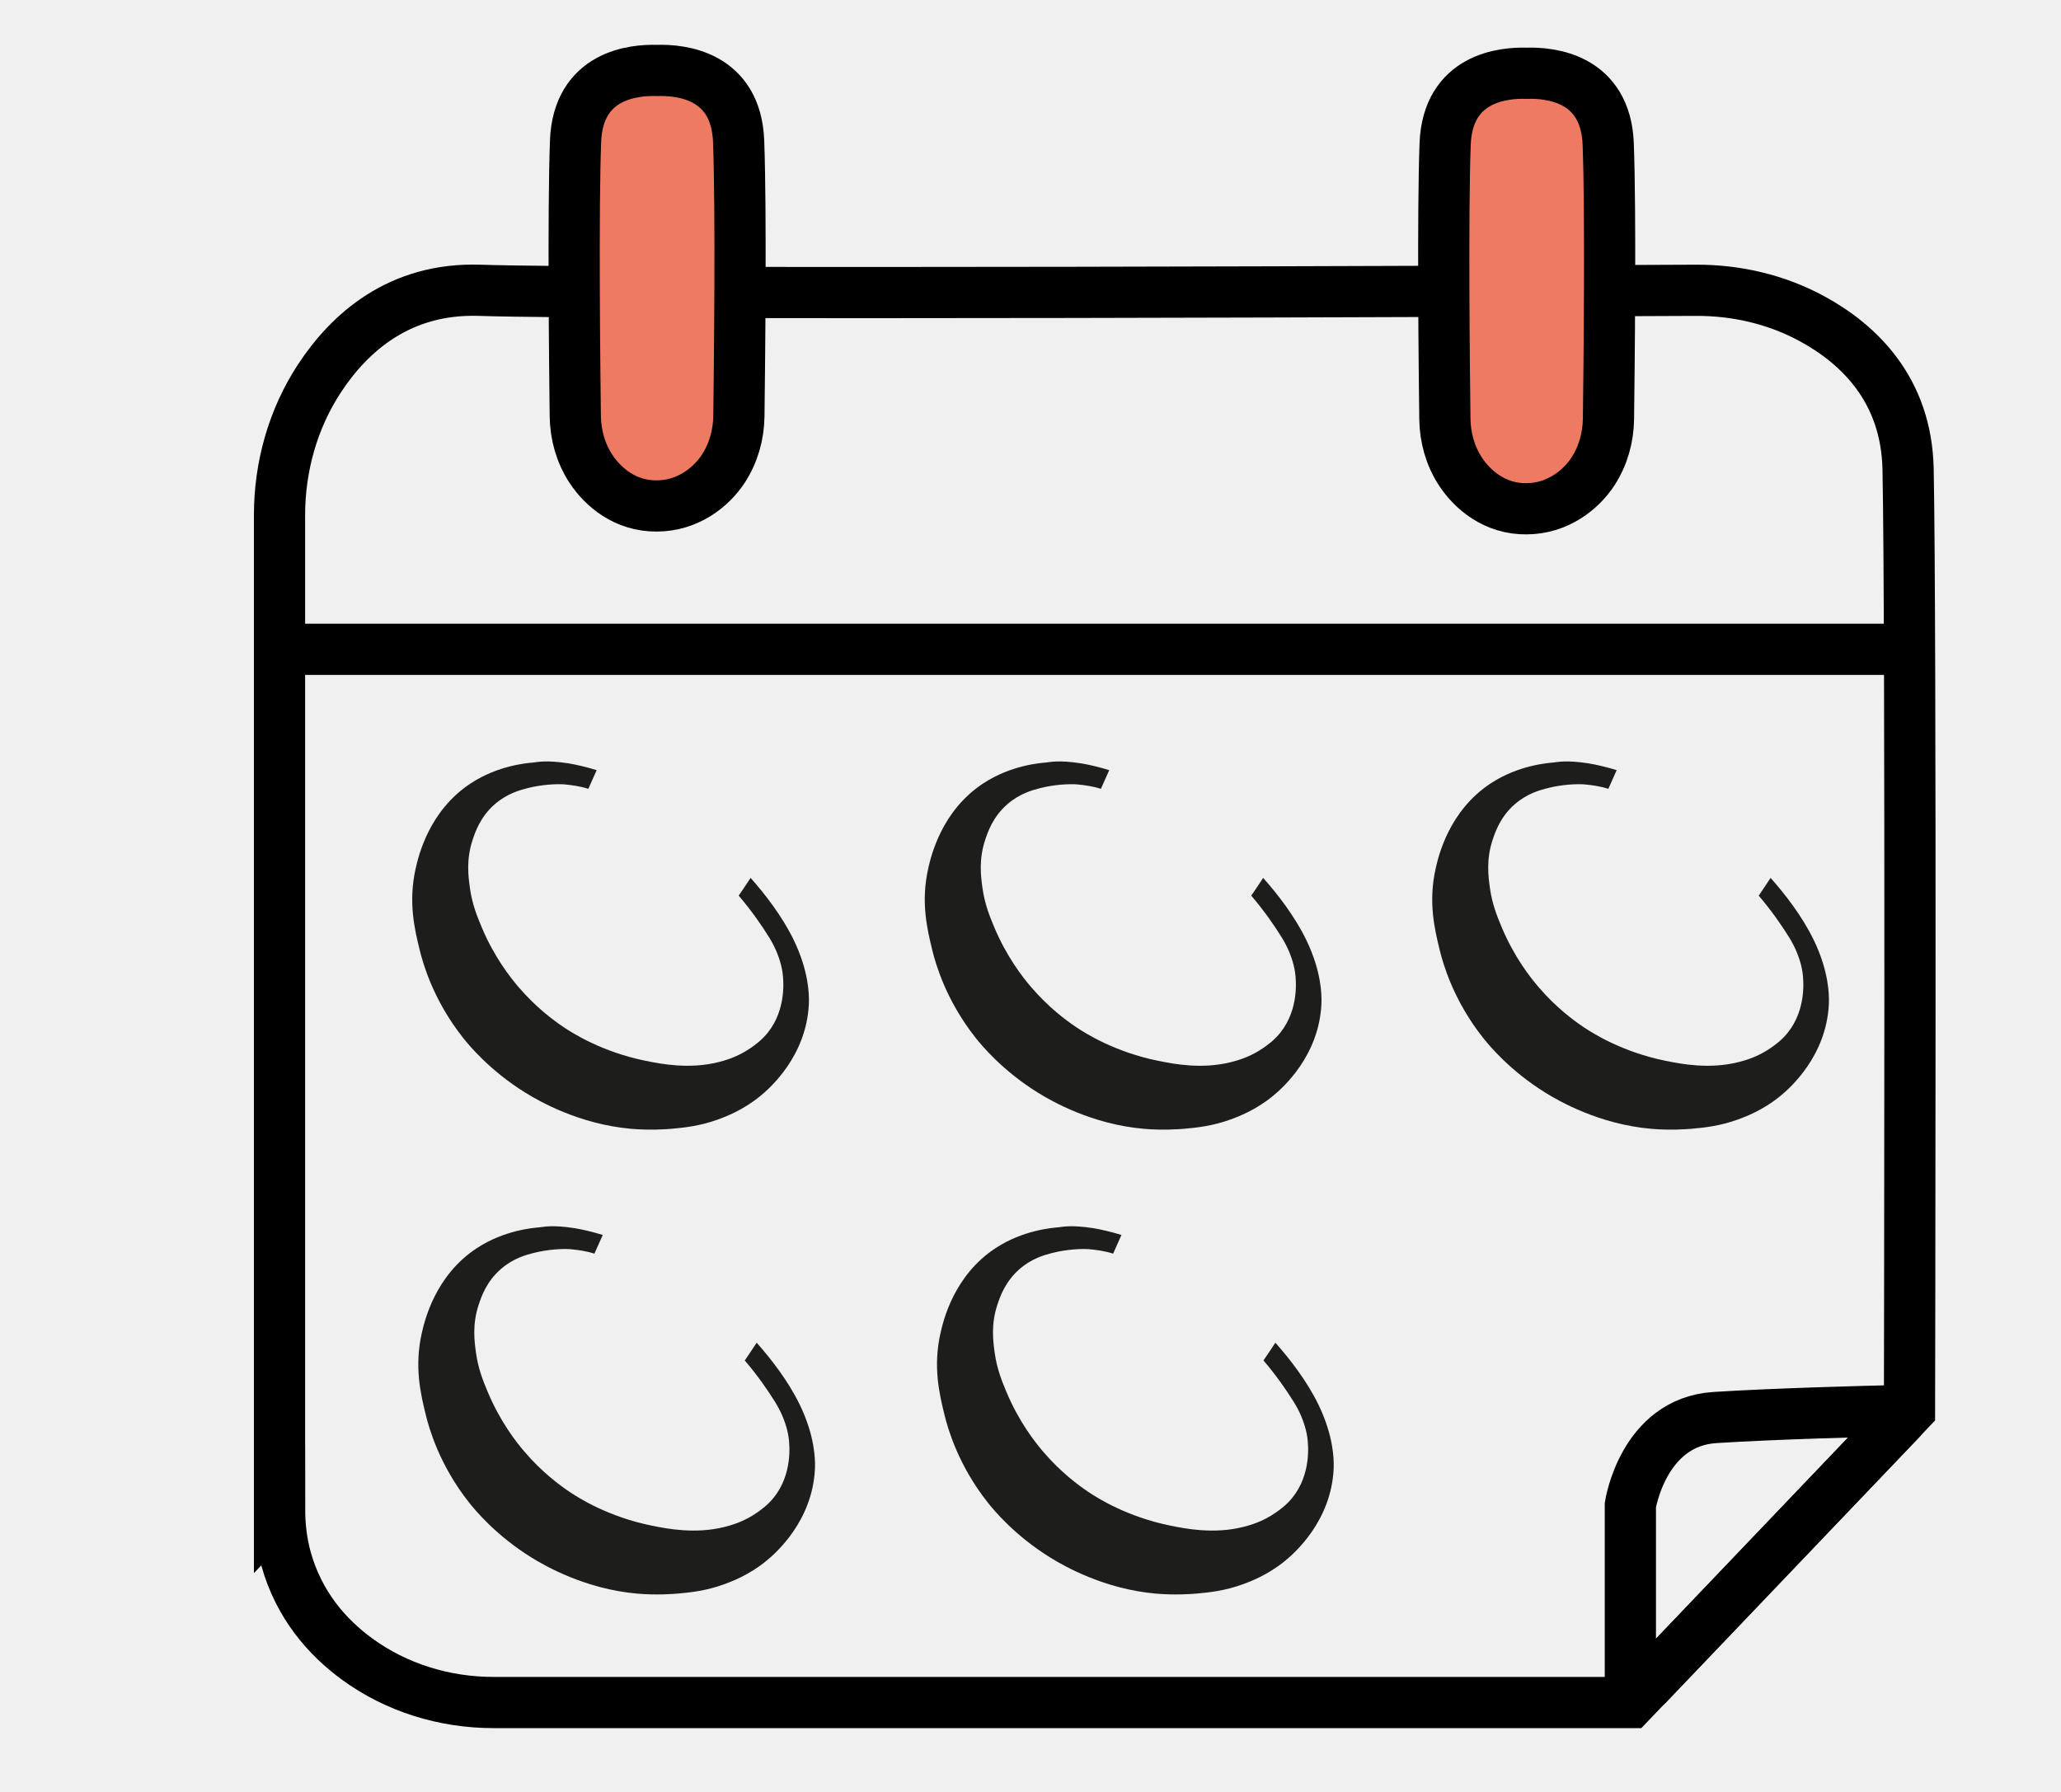
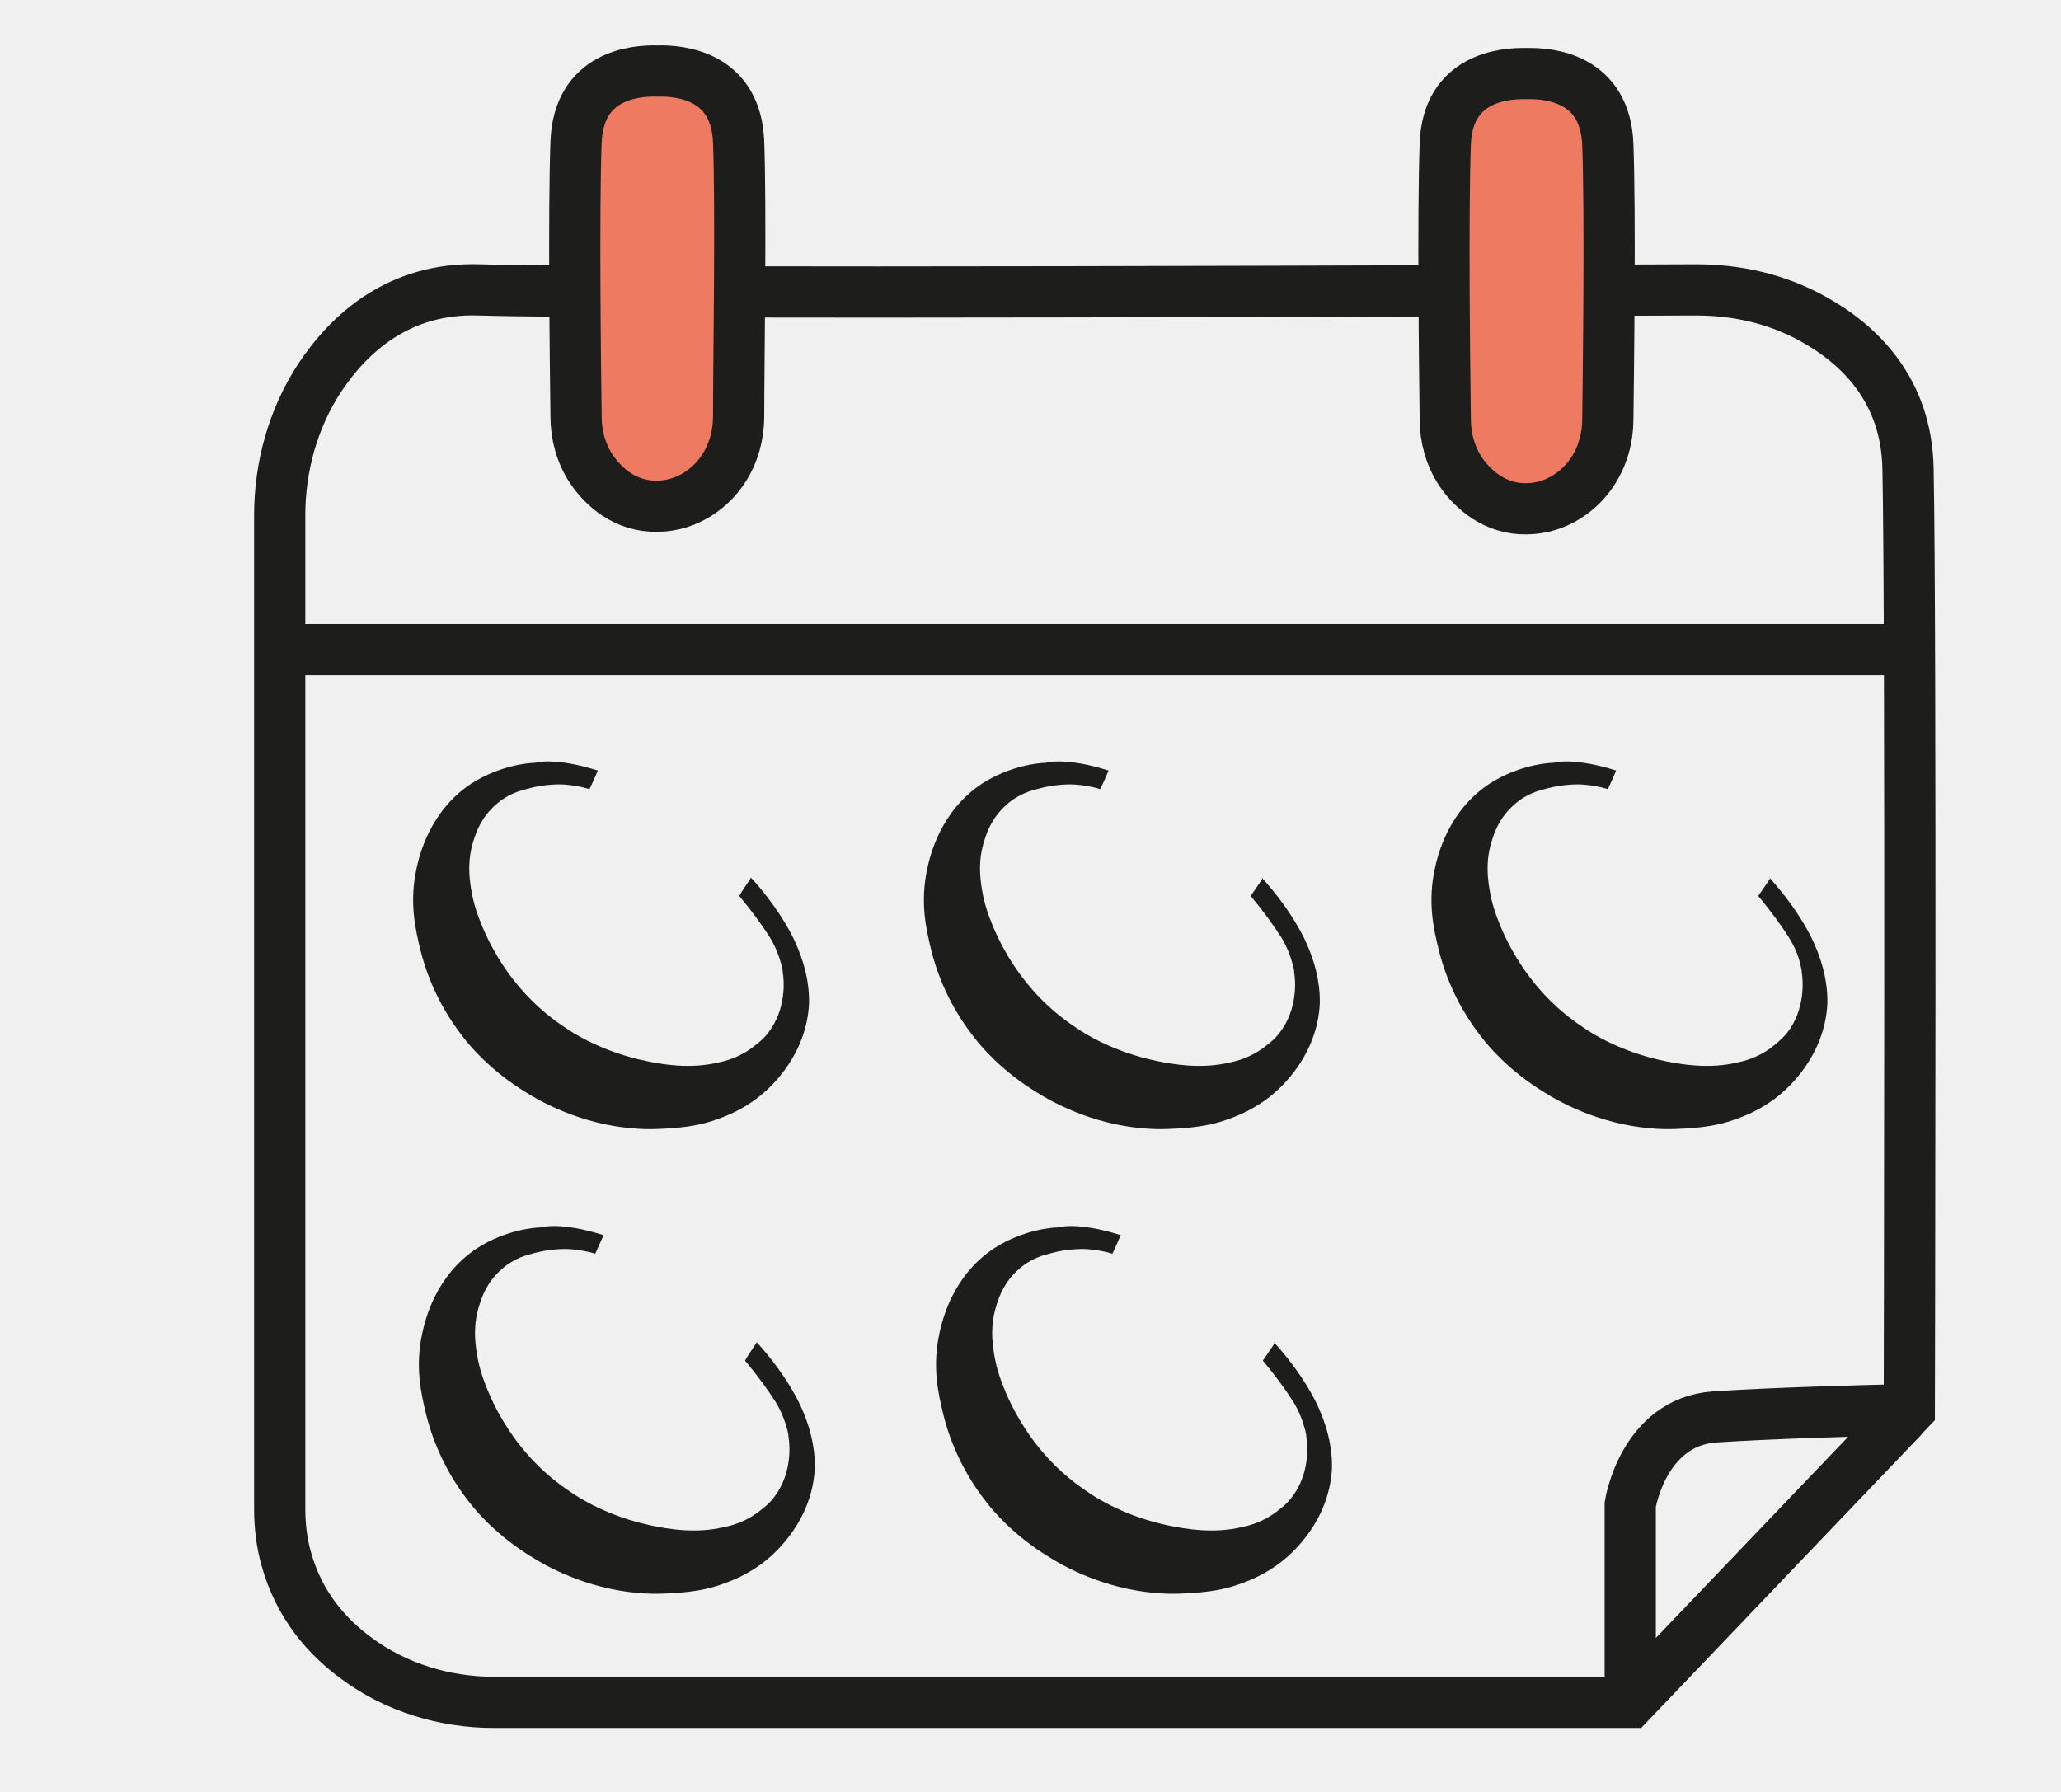
<svg xmlns="http://www.w3.org/2000/svg" id="Livello_1" version="1.1" viewBox="0 0 322 280">
  <defs>
    <style>
      .st0 {
+         fill: #ef7a62;
+       }
+ 
+       .st0, .st1 {
+         stroke: #1d1d1b;
+         stroke-miterlimit: 10;
+         stroke-width: 8px;
+       }
+ 
+       .st2 {
+         fill: #fff;
+       }
+ 
+       .st3 {
+         display: none;
+       }
+ 
+       .st4 {
        fill: #1d1d1b;
      }

      .st1 {
-         fill: #fff;
-       }
- 
-       .st2 {
        fill: none;
-       }
- 
-       .st2, .st3 {
-         stroke: #000;
-         stroke-miterlimit: 10;
-         stroke-width: 8px;
-       }
- 
-       .st3 {
-         fill: #ef7a62;
-       }
- 
-       .st4 {
-         display: none;
      }
    </style>
  </defs>
-   <g class="st4">
-     <path class="st1" d="M274.03-86.71H77.73c-2.71,0-.5-6.75-.45-8.45.89-30.3-7.43-62.55-44.51-61.54-17.21.47-40.45,18.5-40.45,36.53v33.47h-22.48c-43.7,0-71.5,41.67-73.47,81.37-5.31,106.99,4.11,218.32,0,325.76.24,40.49,29.38,73.95,69.49,79.36l387.14-.43,99.36-99.43,1.46-7.53c-.77-104.1,1.66-208.42-1.26-312.39-3.3-33.2-38.68-66.71-72.15-66.71h-22.48v-34.46c0-1.32-3.54-10.7-4.46-12.53-14.71-29.35-58.19-30.44-74.27-1.26-1.35,2.46-5.19,10.53-5.19,12.79v35.46Z" />
-     <path d="M273.47-86.09v-35.46c0-2.26,3.84-10.33,5.19-12.79,16.08-29.17,59.56-28.09,74.27,1.26.91,1.82,4.46,11.2,4.46,12.53v34.46h22.48c33.47,0,68.85,33.51,72.15,66.71,2.92,103.97.48,208.29,1.26,312.39l-1.46,7.53-99.36,99.43-387.14.43c-40.11-5.41-69.25-38.87-69.49-79.36,4.1-107.44-5.32-218.77,0-325.76,1.97-39.7,29.77-81.37,73.47-81.37H-8.24v-33.47c0-18.03,23.24-36.06,40.45-36.53,37.08-1,45.4,31.24,44.51,61.54-.05,1.7-2.25,8.45.45,8.45h196.3ZM29.46-132.8c-8.51,1.47-14,9.23-15.64,17.33,1.72,25.53-2.61,54.73-.08,79.82s34.53,26.93,39.86,2.92c-2-26.22,2.98-57.18.09-82.83-1.4-12.47-12.15-19.33-24.24-17.24ZM310.16-132.81c-6.92,1.41-13.67,9.36-14.62,16.35,2,26.22-2.98,57.18-.09,82.83,2.55,22.65,36.13,24.4,39.7-.26s-2.1-55.56.27-80.66c-1.79-13.04-12.06-20.94-25.25-18.25ZM-8.24-63.11h-26.47c-18.93,0-46.45,28.59-46.45,47.45V31.79h511.48V-15.66c0-18.85-27.6-47.45-46.45-47.45h-26.47V-28.65c0,1.32-3.54,10.7-4.46,12.53-14.37,28.69-57.1,30.5-73.66,2.65-1.44-2.42-5.8-11.96-5.8-14.18v-35.46H76.67v27.47C76.67,1.07,30.61,20.68,4.26-5.18-.02-9.38-8.24-23.86-8.24-29.64v-33.47ZM430.31,54.77H-81.17v275.22c0,21.16,28.41,48.45,49.45,48.45h367.62l1.5-1.5v-54.94c0-16.81,25.05-37.46,41.46-37.46h51.45V54.77ZM413.33,307.51h-36.46c-5.75,0-17.48,12.77-17.48,18.48v35.46l53.94-53.94Z" />
-     <path class="st1" d="M218.17,99.08c-3.91-3.58-11.99-7.61-17.24-8.23-11.98-1.43-38.61-1.2-50.87-.15-11.9,1.03-23.76,10.01-27.65,21.3-3.08,8.97-2.75,45.4-1.82,56.19.97,11.36,8.81,23.05,19.32,27.63,9.57,4.17,45.49,3.77,57.17,2.84,15.5-1.23,29.47-12.71,31.32-28.61,1.36-11.67,1.24-38.02.15-49.88-.65-7.1-5.19-16.33-10.38-21.08ZM294.19,90.97c-17.17,2.66-25.66,19.36-26.75,35.18-1.79,25.81-4.37,68.99,30.52,72.46,11.55,1.15,47.62,1.27,57.42-2.5,8.96-3.45,15.97-10.85,19.03-19.93,3.25-9.64,2.96-43.73,1.94-54.97-1.25-13.7-12.65-28.19-26.72-30.23-10.22-1.48-45.35-1.58-55.44-.02ZM4.54,236.88c-13.09,1.42-26.02,9.86-30.06,22.88-2.96,9.53-2.9,52.93,0,62.54,3.86,12.8,16.93,21.79,29.9,23.05,11.76,1.14,47.08,1.5,57-2.67,8.17-3.44,16.13-12.86,18.6-21.35,3.15-10.79,2.82-51.2-.59-61.98-2.68-8.46-10.1-16.34-18.34-19.63-11.24-4.49-43.81-4.21-56.52-2.83Z" />
-     <path class="st1" d="M-8.24-63.11V-29.64C-8.24-23.86-.02-9.38,4.26-5.18,30.61,20.68,76.67,1.07,76.67-35.64v-27.47h196.8V-27.65c0,2.22,4.36,11.76,5.8,14.18,16.55,27.85,59.28,26.03,73.66-2.65.91-1.82,4.46-11.2,4.46-12.53v-34.46h26.47c18.85,0,46.45,28.61,46.45,47.45V31.79H-81.17V-15.66c0-18.86,27.52-47.45,46.45-47.45H-8.24Z" />
-     <path class="st1" d="M29.46-132.8c12.09-2.09,22.84,4.76,24.24,17.24,2.89,25.65-2.09,56.61-.09,82.83-5.33,24.01-37.35,21.97-39.86-2.92s1.79-54.29.08-79.82c1.63-8.1,7.12-15.86,15.64-17.33Z" />
-     <path class="st1" d="M310.16-132.81c13.19-2.69,23.47,5.21,25.25,18.25-2.36,25.1,3.26,56.29-.27,80.66s-37.15,22.92-39.7.26c-2.89-25.65,2.09-56.61.09-82.83.95-6.99,7.7-14.93,14.62-16.35Z" />
-     <path class="st1" d="M413.33,307.51l-53.94,53.94v-35.46c0-5.71,11.74-18.48,17.48-18.48h36.46Z" />
-     <path class="st1" d="M3.48,259.79c6.11-1.23,40.2-1.2,46.66-.17,4.25.68,8.07,5.16,8.57,9.41,1.08,9.17,1.09,34.84,0,44-.48,4.07-4.35,8.97-8.46,9.52-8.81,1.18-37.04,1.03-46.03-.03-4.7-.56-7.93-3.69-8.49-8.49-1.02-8.69-1.19-37.57.09-45.91.62-4.04,3.6-7.51,7.66-8.32Z" />
-     <path class="st1" d="M3.46,112.92c5.77-1.3,38.02-1.04,44.77-.23,5.16.62,9.86,4.08,10.49,9.49.82,6.98,1.01,40.76-.5,46.5-.81,3.08-3.39,5.58-6.33,6.66-6.13,2.27-35.93,2.03-43.69,1.35-6-.53-11.69-2.83-12.47-9.51-1-8.5-1.2-37.82.08-45.92.51-3.22,4.48-7.62,7.65-8.34Z" />
-     <path class="st1" d="M350.08,115.02c.55.48,2.64,3.93,2.85,4.64,1.43,4.99,1.24,40.99.48,47.51-.92,7.82-7.93,9.03-14.46,9.51-7.72.57-35.74.97-41.69-1.35-2.94-1.15-5.51-3.52-6.33-6.66-1.52-5.8-1.28-38.44-.47-45.48s4.58-9.88,11.45-10.53c9.86-.93,32.31-1.07,42.02.01,1.87.21,4.79,1.12,6.16,2.34Z" />
-     <path class="st1" d="M151.32,112.94c6.65-1.35,37.38-1.14,44.75-.25,6.71.81,9.75,5.1,10.47,11.51,1.04,9.33.93,30.53.04,40-.72,7.63-4.81,11.59-12.52,12.45-9.06,1.02-27.69.76-37,.03-8.65-.67-13.61-3.16-14.49-12.49s-1.08-32.01.13-40.91c.67-4.93,3.53-9.31,8.63-10.35Z" />
+   <g class="st3">
+     <path class="st2" d="M274-86.7H77.7c-2.7,0-.5-6.8-.4-8.4.9-30.3-7.4-62.5-44.5-61.5-17.2.5-40.5,18.5-40.5,36.5v33.5h-22.5c-43.7,0-71.5,41.7-73.5,81.4-5.3,107,4.1,218.3,0,325.8.2,40.5,29.4,73.9,69.5,79.4l387.1-.4,99.4-99.4,1.5-7.5c-.8-104.1,1.7-208.4-1.3-312.4-3.3-33.2-38.7-66.7-72.1-66.7h-22.5v-34.5c0-1.3-3.5-10.7-4.5-12.5-14.7-29.4-58.2-30.4-74.3-1.3-1.4,2.5-5.2,10.5-5.2,12.8v35.5h0Z" />
+     <path d="M273.5-86.1v-35.5c0-2.3,3.8-10.3,5.2-12.8,16.1-29.2,59.6-28.1,74.3,1.3.9,1.8,4.5,11.2,4.5,12.5v34.5h22.5c33.5,0,68.9,33.5,72.1,66.7,2.9,104,.5,208.3,1.3,312.4l-1.5,7.5-99.4,99.4-387.1.4c-40.1-5.4-69.2-38.9-69.5-79.4,4.1-107.4-5.3-218.8,0-325.8,2-39.7,29.8-81.4,73.5-81.4H-8.2v-33.5c0-18,23.2-36.1,40.4-36.5,37.1-1,45.4,31.2,44.5,61.5,0,1.7-2.2,8.4.4,8.4h196.3ZM29.5-132.8c-8.5,1.5-14,9.2-15.6,17.3,1.7,25.5-2.6,54.7,0,79.8s34.5,26.9,39.9,2.9c-2-26.2,3-57.2,0-82.8-1.4-12.5-12.1-19.3-24.2-17.2h0ZM310.2-132.8c-6.9,1.4-13.7,9.4-14.6,16.3,2,26.2-3,57.2,0,82.8,2.5,22.6,36.1,24.4,39.7-.3,3.6-24.7-2.1-55.6.3-80.7-1.8-13-12.1-20.9-25.2-18.2h0ZM-8.2-63.1h-26.5c-18.9,0-46.5,28.6-46.5,47.5V31.8h511.5V-15.7c0-18.9-27.6-47.5-46.5-47.5h-26.5V-28.6c0,1.3-3.5,10.7-4.5,12.5-14.4,28.7-57.1,30.5-73.7,2.6-1.4-2.4-5.8-12-5.8-14.2v-35.5H76.7v27.5C76.7,1.1,30.6,20.7,4.3-5.2,0-9.4-8.2-23.9-8.2-29.6v-33.5ZM430.3,54.8H-81.2v275.2c0,21.2,28.4,48.5,49.5,48.5h367.6l1.5-1.5v-54.9c0-16.8,25-37.5,41.5-37.5h51.5V54.8ZM413.3,307.5h-36.5c-5.8,0-17.5,12.8-17.5,18.5v35.5l53.9-53.9Z" />
+     <path class="st2" d="M218.2,99.1c-3.9-3.6-12-7.6-17.2-8.2-12-1.4-38.6-1.2-50.9-.2-11.9,1-23.8,10-27.7,21.3-3.1,9-2.8,45.4-1.8,56.2,1,11.4,8.8,23.1,19.3,27.6,9.6,4.2,45.5,3.8,57.2,2.8,15.5-1.2,29.5-12.7,31.3-28.6,1.4-11.7,1.2-38,.1-49.9-.6-7.1-5.2-16.3-10.4-21.1h0ZM294.2,91c-17.2,2.7-25.7,19.4-26.8,35.2-1.8,25.8-4.4,69,30.5,72.5,11.5,1.1,47.6,1.3,57.4-2.5,9-3.4,16-10.9,19-19.9,3.2-9.6,3-43.7,1.9-55-1.2-13.7-12.6-28.2-26.7-30.2-10.2-1.5-45.4-1.6-55.4,0h0ZM4.5,236.9c-13.1,1.4-26,9.9-30.1,22.9-3,9.5-2.9,52.9,0,62.5,3.9,12.8,16.9,21.8,29.9,23,11.8,1.1,47.1,1.5,57-2.7,8.2-3.4,16.1-12.9,18.6-21.4,3.2-10.8,2.8-51.2-.6-62-2.7-8.5-10.1-16.3-18.3-19.6-11.2-4.5-43.8-4.2-56.5-2.8h0Z" />
+     <path class="st2" d="M-8.2-63.1V-29.6C-8.2-23.9,0-9.4,4.3-5.2,30.6,20.7,76.7,1.1,76.7-35.6v-27.5h196.8V-27.6c0,2.2,4.4,11.8,5.8,14.2,16.5,27.9,59.3,26,73.7-2.6.9-1.8,4.5-11.2,4.5-12.5v-34.5h26.5c18.9,0,46.5,28.6,46.5,47.5V31.8H-81.2V-15.7c0-18.9,27.5-47.5,46.5-47.5H-8.2Z" />
+     <path class="st2" d="M29.5-132.8c12.1-2.1,22.8,4.8,24.2,17.2,2.9,25.7-2.1,56.6,0,82.8-5.3,24-37.3,22-39.9-2.9-2.5-24.9,1.8-54.3,0-79.8,1.6-8.1,7.1-15.9,15.6-17.3h0Z" />
+     <path class="st2" d="M310.2-132.8c13.2-2.7,23.5,5.2,25.2,18.2-2.4,25.1,3.3,56.3-.3,80.7s-37.1,22.9-39.7.3c-2.9-25.6,2.1-56.6,0-82.8,1-7,7.7-14.9,14.6-16.4h0Z" />
+     <path class="st2" d="M413.3,307.5l-53.9,53.9v-35.5c0-5.7,11.7-18.5,17.5-18.5h36.5Z" />
+     <path class="st2" d="M3.5,259.8c6.1-1.2,40.2-1.2,46.7-.2,4.2.7,8.1,5.2,8.6,9.4,1.1,9.2,1.1,34.8,0,44-.5,4.1-4.3,9-8.5,9.5-8.8,1.2-37,1-46,0-4.7-.6-7.9-3.7-8.5-8.5-1-8.7-1.2-37.6,0-45.9.6-4,3.6-7.5,7.7-8.3h0Z" />
+     <path class="st2" d="M3.5,112.9c5.8-1.3,38-1,44.8-.2,5.2.6,9.9,4.1,10.5,9.5.8,7,1,40.8-.5,46.5-.8,3.1-3.4,5.6-6.3,6.7-6.1,2.3-35.9,2-43.7,1.4-6-.5-11.7-2.8-12.5-9.5-1-8.5-1.2-37.8,0-45.9.5-3.2,4.5-7.6,7.7-8.3h0Z" />
+     <path class="st2" d="M350.1,115c.5.5,2.6,3.9,2.9,4.6,1.4,5,1.2,41,.5,47.5-.9,7.8-7.9,9-14.5,9.5-7.7.6-35.7,1-41.7-1.4-2.9-1.1-5.5-3.5-6.3-6.7-1.5-5.8-1.3-38.4-.5-45.5s4.6-9.9,11.5-10.5c9.9-.9,32.3-1.1,42,0,1.9.2,4.8,1.1,6.2,2.3h0Z" />
+     <path class="st2" d="M151.3,112.9c6.6-1.3,37.4-1.1,44.8-.2,6.7.8,9.8,5.1,10.5,11.5,1,9.3.9,30.5,0,40-.7,7.6-4.8,11.6-12.5,12.4-9.1,1-27.7.8-37,0-8.6-.7-13.6-3.2-14.5-12.5s-1.1-32,.1-40.9c.7-4.9,3.5-9.3,8.6-10.3h0Z" />
  </g>
-   <path class="st0" d="M199.25,209.82c-.72,1.1-1.28,1.92-1.85,2.76,2.03,2.38,3.59,4.64,4.77,6.54.82,1.33,1.45,2.76,1.84,4.28.11.42.18.8.24,1.2.16,1.14.62,5.72-2.3,9.38-.95,1.19-1.96,1.9-2.63,2.37-2.12,1.48-4.1,1.99-5.11,2.25-4.52,1.13-8.91.29-11.35-.21-6.8-1.38-11.41-4.32-12.84-5.28-1.53-1.03-4.27-3.04-7.01-6.24-1.3-1.51-3.84-4.74-5.79-9.42-.72-1.73-1.45-3.52-1.81-6.04-.26-1.86-.6-4.48.42-7.55.42-1.26,1.22-3.62,3.48-5.58,1.92-1.66,3.92-2.2,5.07-2.49,2.25-.58,4.54-.68,5.74-.6,1.16.11,2.49.28,3.79.7.39-.85,1.06-2.37,1.3-2.92-1.56-.48-3.21-.87-4.4-1.06-3.56-.55-4.84-.19-5.5-.13-.89.08-5.44.41-9.77,3.25-6.55,4.3-8.17,11.4-8.59,13.22-1.22,5.35-.17,9.64.63,12.9.5,2.02,2.1,7.76,6.73,13.61.93,1.18,4.2,5.16,9.78,8.62,2.23,1.38,8.43,4.91,16.47,5.63,2.98.26,5.47.07,6.34,0,1.96-.18,4.4-.41,7.31-1.47,1.06-.39,3.83-1.41,6.54-3.63,1.59-1.29,7.21-6.29,7.61-14.35,0-.11.01-.25.01-.41.02-1.02.02-4.72-2.39-9.68-1.81-3.72-4.5-7.16-6.7-9.64h0Z" />
-   <path class="st0" d="M118.21,209.82c-.72,1.1-1.28,1.92-1.85,2.76,2.03,2.38,3.59,4.64,4.77,6.54.82,1.33,1.45,2.76,1.84,4.28.11.42.18.8.24,1.2.16,1.14.62,5.72-2.3,9.38-.95,1.19-1.96,1.9-2.63,2.37-2.12,1.48-4.1,1.99-5.11,2.25-4.52,1.13-8.91.29-11.35-.21-6.8-1.38-11.41-4.32-12.84-5.28-1.53-1.03-4.27-3.04-7.01-6.24-1.3-1.51-3.84-4.74-5.79-9.42-.72-1.73-1.45-3.52-1.81-6.04-.26-1.86-.6-4.48.42-7.55.42-1.26,1.22-3.62,3.48-5.58,1.92-1.66,3.92-2.2,5.07-2.49,2.25-.58,4.54-.68,5.74-.6,1.16.11,2.49.28,3.79.7.39-.85,1.06-2.37,1.3-2.92-1.56-.48-3.21-.87-4.4-1.06-3.56-.55-4.84-.19-5.5-.13-.89.08-5.44.41-9.77,3.25-6.55,4.3-8.17,11.4-8.59,13.22-1.22,5.35-.17,9.64.63,12.9.5,2.02,2.1,7.76,6.73,13.61.93,1.18,4.2,5.16,9.78,8.62,2.23,1.38,8.43,4.91,16.47,5.63,2.98.26,5.47.07,6.34,0,1.96-.18,4.4-.41,7.31-1.47,1.06-.39,3.83-1.41,6.54-3.63,1.59-1.29,7.21-6.29,7.61-14.35,0-.11.01-.25.01-.41.02-1.02.02-4.72-2.39-9.68-1.81-3.72-4.5-7.16-6.7-9.64h0Z" />
-   <path class="st0" d="M197.34,137.19c-.72,1.1-1.28,1.92-1.85,2.76,2.03,2.38,3.59,4.64,4.77,6.54.82,1.33,1.45,2.76,1.84,4.28.11.42.18.8.24,1.2.16,1.14.62,5.72-2.3,9.38-.95,1.19-1.96,1.9-2.63,2.37-2.12,1.48-4.1,1.99-5.11,2.25-4.52,1.13-8.91.29-11.35-.21-6.8-1.38-11.41-4.32-12.84-5.28-1.53-1.03-4.27-3.04-7.01-6.24-1.3-1.51-3.84-4.74-5.79-9.42-.72-1.73-1.45-3.52-1.81-6.04-.26-1.86-.6-4.48.42-7.55.42-1.26,1.22-3.62,3.48-5.58,1.92-1.66,3.92-2.2,5.07-2.49,2.25-.58,4.54-.68,5.74-.6,1.16.11,2.49.28,3.79.7.39-.85,1.06-2.37,1.3-2.92-1.56-.48-3.21-.87-4.4-1.06-3.56-.55-4.84-.19-5.5-.13-.89.08-5.44.41-9.77,3.25-6.55,4.3-8.17,11.4-8.59,13.22-1.22,5.35-.17,9.64.63,12.9.5,2.02,2.1,7.76,6.73,13.61.93,1.18,4.2,5.16,9.78,8.62,2.23,1.38,8.43,4.91,16.47,5.63,2.98.26,5.47.07,6.34,0,1.96-.18,4.4-.41,7.31-1.47,1.06-.39,3.83-1.41,6.54-3.63,1.59-1.29,7.21-6.29,7.61-14.35,0-.11.01-.25.01-.41.02-1.02.02-4.72-2.39-9.68-1.81-3.72-4.5-7.16-6.7-9.64h0Z" />
-   <path class="st0" d="M276.62,137.19c-.72,1.1-1.28,1.92-1.85,2.76,2.03,2.38,3.59,4.64,4.77,6.54.82,1.33,1.45,2.76,1.84,4.28.11.42.18.8.24,1.2.16,1.14.62,5.72-2.3,9.38-.95,1.19-1.96,1.9-2.63,2.37-2.12,1.48-4.1,1.99-5.11,2.25-4.52,1.13-8.91.29-11.35-.21-6.8-1.38-11.41-4.32-12.84-5.28-1.53-1.03-4.27-3.04-7.01-6.24-1.3-1.51-3.84-4.74-5.79-9.42-.72-1.73-1.45-3.52-1.81-6.04-.26-1.86-.6-4.48.42-7.55.42-1.26,1.22-3.62,3.48-5.58,1.92-1.66,3.92-2.2,5.07-2.49,2.25-.58,4.54-.68,5.74-.6,1.16.11,2.49.28,3.79.7.39-.85,1.06-2.37,1.3-2.92-1.56-.48-3.21-.87-4.4-1.06-3.56-.55-4.84-.19-5.5-.13-.89.08-5.44.41-9.77,3.25-6.55,4.3-8.17,11.4-8.59,13.22-1.22,5.35-.17,9.64.63,12.9.5,2.02,2.1,7.76,6.73,13.61.93,1.18,4.2,5.16,9.78,8.62,2.23,1.38,8.43,4.91,16.47,5.63,2.98.26,5.47.07,6.34,0,1.96-.18,4.4-.41,7.31-1.47,1.06-.39,3.83-1.41,6.54-3.63,1.59-1.29,7.21-6.29,7.61-14.35,0-.11.01-.25.01-.41.02-1.02.02-4.72-2.39-9.68-1.81-3.72-4.5-7.16-6.7-9.64h0Z" />
-   <path class="st0" d="M117.26,137.19c-.72,1.1-1.28,1.92-1.85,2.76,2.03,2.38,3.59,4.64,4.77,6.54.82,1.33,1.45,2.76,1.84,4.28.11.42.18.8.24,1.2.16,1.14.62,5.72-2.3,9.38-.95,1.19-1.96,1.9-2.63,2.37-2.12,1.48-4.1,1.99-5.11,2.25-4.52,1.13-8.91.29-11.35-.21-6.8-1.38-11.41-4.32-12.84-5.28-1.53-1.03-4.27-3.04-7.01-6.24-1.3-1.51-3.84-4.74-5.79-9.42-.72-1.73-1.45-3.52-1.81-6.04-.26-1.86-.6-4.48.42-7.55.42-1.26,1.22-3.62,3.48-5.58,1.92-1.66,3.92-2.2,5.07-2.49,2.25-.58,4.54-.68,5.74-.6,1.16.11,2.49.28,3.79.7.39-.85,1.06-2.37,1.3-2.92-1.56-.48-3.21-.87-4.4-1.06-3.56-.55-4.84-.19-5.5-.13-.89.08-5.44.41-9.77,3.25-6.55,4.3-8.17,11.4-8.59,13.22-1.22,5.35-.17,9.64.63,12.9.5,2.02,2.1,7.76,6.73,13.61.93,1.18,4.2,5.16,9.78,8.62,2.23,1.38,8.43,4.91,16.47,5.63,2.98.26,5.47.07,6.34,0,1.96-.18,4.4-.41,7.31-1.47,1.06-.39,3.83-1.41,6.54-3.63,1.59-1.29,7.21-6.29,7.61-14.35,0-.11.01-.25.01-.41.02-1.02.02-4.72-2.39-9.68-1.81-3.72-4.5-7.16-6.7-9.64h0Z" />
-   <path class="st2" d="M43.67,235.79V80.52c0-7.58,2.08-15.05,6.24-21.39,4.68-7.14,12.49-14.17,25-13.77,22.35.73,160.9.14,190.06,0,6.35-.03,12.65,1.44,18.22,4.49,7.15,3.91,14.67,10.98,14.92,23.47.49,23.98.22,147.03.22,147.03l-43.61,45.68H77.11c-7.64,0-15.16-2.29-21.33-6.8-4.66-3.41-9.08-8.42-11.1-15.68-.7-2.53-1-5.15-1-7.77Z" />
-   <path class="st2" d="M254.72,262.15v-26.97s1.98-12.95,13.19-13.68c9.13-.59,23.56-.97,28.61-1.08.67-.02,1.02.79.56,1.27l-39.66,41.54c-.98,1.02-2.7.33-2.7-1.08Z" />
-   <line class="st2" x1="43.67" y1="101.46" x2="298.34" y2="101.46" />
-   <path class="st3" d="M102.58,79.06c4.92,0,8.57-2.98,10.42-5.81,1.6-2.44,2.4-5.32,2.44-8.23.1-7.95.37-32.04-.04-42.93-.39-10.4-9.11-11.2-12.74-11.08-3.63-.12-12.35.68-12.74,11.08-.4,10.89-.14,34.98-.04,42.93.04,2.92.84,5.79,2.44,8.23,1.86,2.83,5.35,5.87,10.33,5.81" />
-   <path class="st3" d="M238.44,79.5c4.92,0,8.57-2.98,10.42-5.81,1.6-2.44,2.4-5.32,2.44-8.23.1-7.95.37-32.04-.04-42.93-.39-10.4-9.11-11.2-12.74-11.08-3.63-.12-12.35.68-12.74,11.08-.4,10.89-.14,34.98-.04,42.93.04,2.92.84,5.79,2.44,8.23,1.86,2.83,5.35,5.87,10.33,5.81" />
+   <path class="st4" d="M199.2,209.8c-.7,1.1-1.3,1.9-1.9,2.8,2,2.4,3.6,4.6,4.8,6.5.8,1.3,1.4,2.8,1.8,4.3.1.4.2.8.2,1.2.2,1.1.6,5.7-2.3,9.4-.9,1.2-2,1.9-2.6,2.4-2.1,1.5-4.1,2-5.1,2.2-4.5,1.1-8.9.3-11.4-.2-6.8-1.4-11.4-4.3-12.8-5.3-1.5-1-4.3-3-7-6.2-1.3-1.5-3.8-4.7-5.8-9.4-.7-1.7-1.4-3.5-1.8-6-.3-1.9-.6-4.5.4-7.6.4-1.3,1.2-3.6,3.5-5.6,1.9-1.7,3.9-2.2,5.1-2.5,2.2-.6,4.5-.7,5.7-.6,1.2.1,2.5.3,3.8.7.4-.9,1.1-2.4,1.3-2.9-1.6-.5-3.2-.9-4.4-1.1-3.6-.6-4.8-.2-5.5-.1-.9,0-5.4.4-9.8,3.2-6.6,4.3-8.2,11.4-8.6,13.2-1.2,5.4-.2,9.6.6,12.9.5,2,2.1,7.8,6.7,13.6.9,1.2,4.2,5.2,9.8,8.6,2.2,1.4,8.4,4.9,16.5,5.6,3,.3,5.5,0,6.3,0,2-.2,4.4-.4,7.3-1.5,1.1-.4,3.8-1.4,6.5-3.6,1.6-1.3,7.2-6.3,7.6-14.4,0-.1,0-.2,0-.4,0-1,0-4.7-2.4-9.7-1.8-3.7-4.5-7.2-6.7-9.6h0Z" />
+   <path class="st4" d="M118.2,209.8c-.7,1.1-1.3,1.9-1.8,2.8,2,2.4,3.6,4.6,4.8,6.5.8,1.3,1.4,2.8,1.8,4.3.1.4.2.8.2,1.2.2,1.1.6,5.7-2.3,9.4-.9,1.2-2,1.9-2.6,2.4-2.1,1.5-4.1,2-5.1,2.2-4.5,1.1-8.9.3-11.3-.2-6.8-1.4-11.4-4.3-12.8-5.3-1.5-1-4.3-3-7-6.2-1.3-1.5-3.8-4.7-5.8-9.4-.7-1.7-1.4-3.5-1.8-6-.3-1.9-.6-4.5.4-7.6.4-1.3,1.2-3.6,3.5-5.6,1.9-1.7,3.9-2.2,5.1-2.5,2.2-.6,4.5-.7,5.7-.6,1.2.1,2.5.3,3.8.7.4-.9,1.1-2.4,1.3-2.9-1.6-.5-3.2-.9-4.4-1.1-3.6-.6-4.8-.2-5.5-.1-.9,0-5.4.4-9.8,3.2-6.6,4.3-8.2,11.4-8.6,13.2-1.2,5.4-.2,9.6.6,12.9.5,2,2.1,7.8,6.7,13.6.9,1.2,4.2,5.2,9.8,8.6,2.2,1.4,8.4,4.9,16.5,5.6,3,.3,5.5,0,6.3,0,2-.2,4.4-.4,7.3-1.5,1.1-.4,3.8-1.4,6.5-3.6,1.6-1.3,7.2-6.3,7.6-14.4,0-.1,0-.2,0-.4,0-1,0-4.7-2.4-9.7-1.8-3.7-4.5-7.2-6.7-9.6h0Z" />
+   <path class="st4" d="M197.3,137.2c-.7,1.1-1.3,1.9-1.9,2.8,2,2.4,3.6,4.6,4.8,6.5.8,1.3,1.4,2.8,1.8,4.3.1.4.2.8.2,1.2.2,1.1.6,5.7-2.3,9.4-.9,1.2-2,1.9-2.6,2.4-2.1,1.5-4.1,2-5.1,2.2-4.5,1.1-8.9.3-11.4-.2-6.8-1.4-11.4-4.3-12.8-5.3-1.5-1-4.3-3-7-6.2-1.3-1.5-3.8-4.7-5.8-9.4-.7-1.7-1.4-3.5-1.8-6-.3-1.9-.6-4.5.4-7.6.4-1.3,1.2-3.6,3.5-5.6,1.9-1.7,3.9-2.2,5.1-2.5,2.2-.6,4.5-.7,5.7-.6,1.2.1,2.5.3,3.8.7.4-.8,1.1-2.4,1.3-2.9-1.6-.5-3.2-.9-4.4-1.1-3.6-.6-4.8-.2-5.5-.1-.9,0-5.4.4-9.8,3.2-6.6,4.3-8.2,11.4-8.6,13.2-1.2,5.4-.2,9.6.6,12.9.5,2,2.1,7.8,6.7,13.6.9,1.2,4.2,5.2,9.8,8.6,2.2,1.4,8.4,4.9,16.5,5.6,3,.3,5.5,0,6.3,0,2-.2,4.4-.4,7.3-1.5,1.1-.4,3.8-1.4,6.5-3.6,1.6-1.3,7.2-6.3,7.6-14.4,0-.1,0-.2,0-.4,0-1,0-4.7-2.4-9.7-1.8-3.7-4.5-7.2-6.7-9.6h0Z" />
+   <path class="st4" d="M276.6,137.2c-.7,1.1-1.3,1.9-1.9,2.8,2,2.4,3.6,4.6,4.8,6.5.8,1.3,1.5,2.8,1.8,4.3.1.4.2.8.2,1.2.2,1.1.6,5.7-2.3,9.4-1,1.2-2,1.9-2.6,2.4-2.1,1.5-4.1,2-5.1,2.2-4.5,1.1-8.9.3-11.4-.2-6.8-1.4-11.4-4.3-12.8-5.3-1.5-1-4.3-3-7-6.2-1.3-1.5-3.8-4.7-5.8-9.4-.7-1.7-1.4-3.5-1.8-6-.3-1.9-.6-4.5.4-7.6.4-1.3,1.2-3.6,3.5-5.6,1.9-1.7,3.9-2.2,5.1-2.5,2.2-.6,4.5-.7,5.7-.6,1.2.1,2.5.3,3.8.7.4-.8,1.1-2.4,1.3-2.9-1.6-.5-3.2-.9-4.4-1.1-3.6-.6-4.8-.2-5.5-.1-.9,0-5.4.4-9.8,3.2-6.6,4.3-8.2,11.4-8.6,13.2-1.2,5.4-.2,9.6.6,12.9.5,2,2.1,7.8,6.7,13.6.9,1.2,4.2,5.2,9.8,8.6,2.2,1.4,8.4,4.9,16.5,5.6,3,.3,5.5,0,6.3,0,2-.2,4.4-.4,7.3-1.5,1.1-.4,3.8-1.4,6.5-3.6,1.6-1.3,7.2-6.3,7.6-14.4,0-.1,0-.2,0-.4,0-1,0-4.7-2.4-9.7-1.8-3.7-4.5-7.2-6.7-9.6h0Z" />
+   <path class="st4" d="M117.3,137.2c-.7,1.1-1.3,1.9-1.8,2.8,2,2.4,3.6,4.6,4.8,6.5.8,1.3,1.4,2.8,1.8,4.3.1.4.2.8.2,1.2.2,1.1.6,5.7-2.3,9.4-.9,1.2-2,1.9-2.6,2.4-2.1,1.5-4.1,2-5.1,2.2-4.5,1.1-8.9.3-11.3-.2-6.8-1.4-11.4-4.3-12.8-5.3-1.5-1-4.3-3-7-6.2-1.3-1.5-3.8-4.7-5.8-9.4-.7-1.7-1.4-3.5-1.8-6-.3-1.9-.6-4.5.4-7.6.4-1.3,1.2-3.6,3.5-5.6,1.9-1.7,3.9-2.2,5.1-2.5,2.2-.6,4.5-.7,5.7-.6,1.2.1,2.5.3,3.8.7.4-.8,1.1-2.4,1.3-2.9-1.6-.5-3.2-.9-4.4-1.1-3.6-.6-4.8-.2-5.5-.1-.9,0-5.4.4-9.8,3.2-6.6,4.3-8.2,11.4-8.6,13.2-1.2,5.4-.2,9.6.6,12.9.5,2,2.1,7.8,6.7,13.6.9,1.2,4.2,5.2,9.8,8.6,2.2,1.4,8.4,4.9,16.5,5.6,3,.3,5.5,0,6.3,0,2-.2,4.4-.4,7.3-1.5,1.1-.4,3.8-1.4,6.5-3.6,1.6-1.3,7.2-6.3,7.6-14.4,0-.1,0-.2,0-.4,0-1,0-4.7-2.4-9.7-1.8-3.7-4.5-7.2-6.7-9.6h0Z" />
+   <path class="st1" d="M43.7,235.8V80.5c0-7.6,2.1-15.1,6.2-21.4,4.7-7.1,12.5-14.2,25-13.8,22.3.7,160.9.1,190.1,0,6.4,0,12.6,1.4,18.2,4.5,7.1,3.9,14.7,11,14.9,23.5.5,24,.2,147,.2,147l-43.6,45.7H77.1c-7.6,0-15.2-2.3-21.3-6.8-4.7-3.4-9.1-8.4-11.1-15.7-.7-2.5-1-5.1-1-7.8h0Z" />
+   <path class="st1" d="M254.7,262.1v-27s2-12.9,13.2-13.7c9.1-.6,23.6-1,28.6-1.1.7,0,1,.8.6,1.3l-39.7,41.5c-1,1-2.7.3-2.7-1.1h0Z" />
+   <line class="st1" x1="43.7" y1="101.5" x2="298.3" y2="101.5" />
+   <path class="st0" d="M102.6,79.1c4.9,0,8.6-3,10.4-5.8,1.6-2.4,2.4-5.3,2.4-8.2,0-8,.4-32,0-42.9-.4-10.4-9.1-11.2-12.7-11.1-3.6-.1-12.3.7-12.7,11.1-.4,10.9-.1,35,0,42.9,0,2.9.8,5.8,2.4,8.2,1.9,2.8,5.3,5.9,10.3,5.8" />
+   <path class="st0" d="M238.4,79.5c4.9,0,8.6-3,10.4-5.8,1.6-2.4,2.4-5.3,2.4-8.2.1-8,.4-32,0-42.9-.4-10.4-9.1-11.2-12.7-11.1-3.6-.1-12.4.7-12.7,11.1-.4,10.9-.1,35,0,42.9,0,2.9.8,5.8,2.4,8.2,1.9,2.8,5.4,5.9,10.3,5.8" />
</svg>
